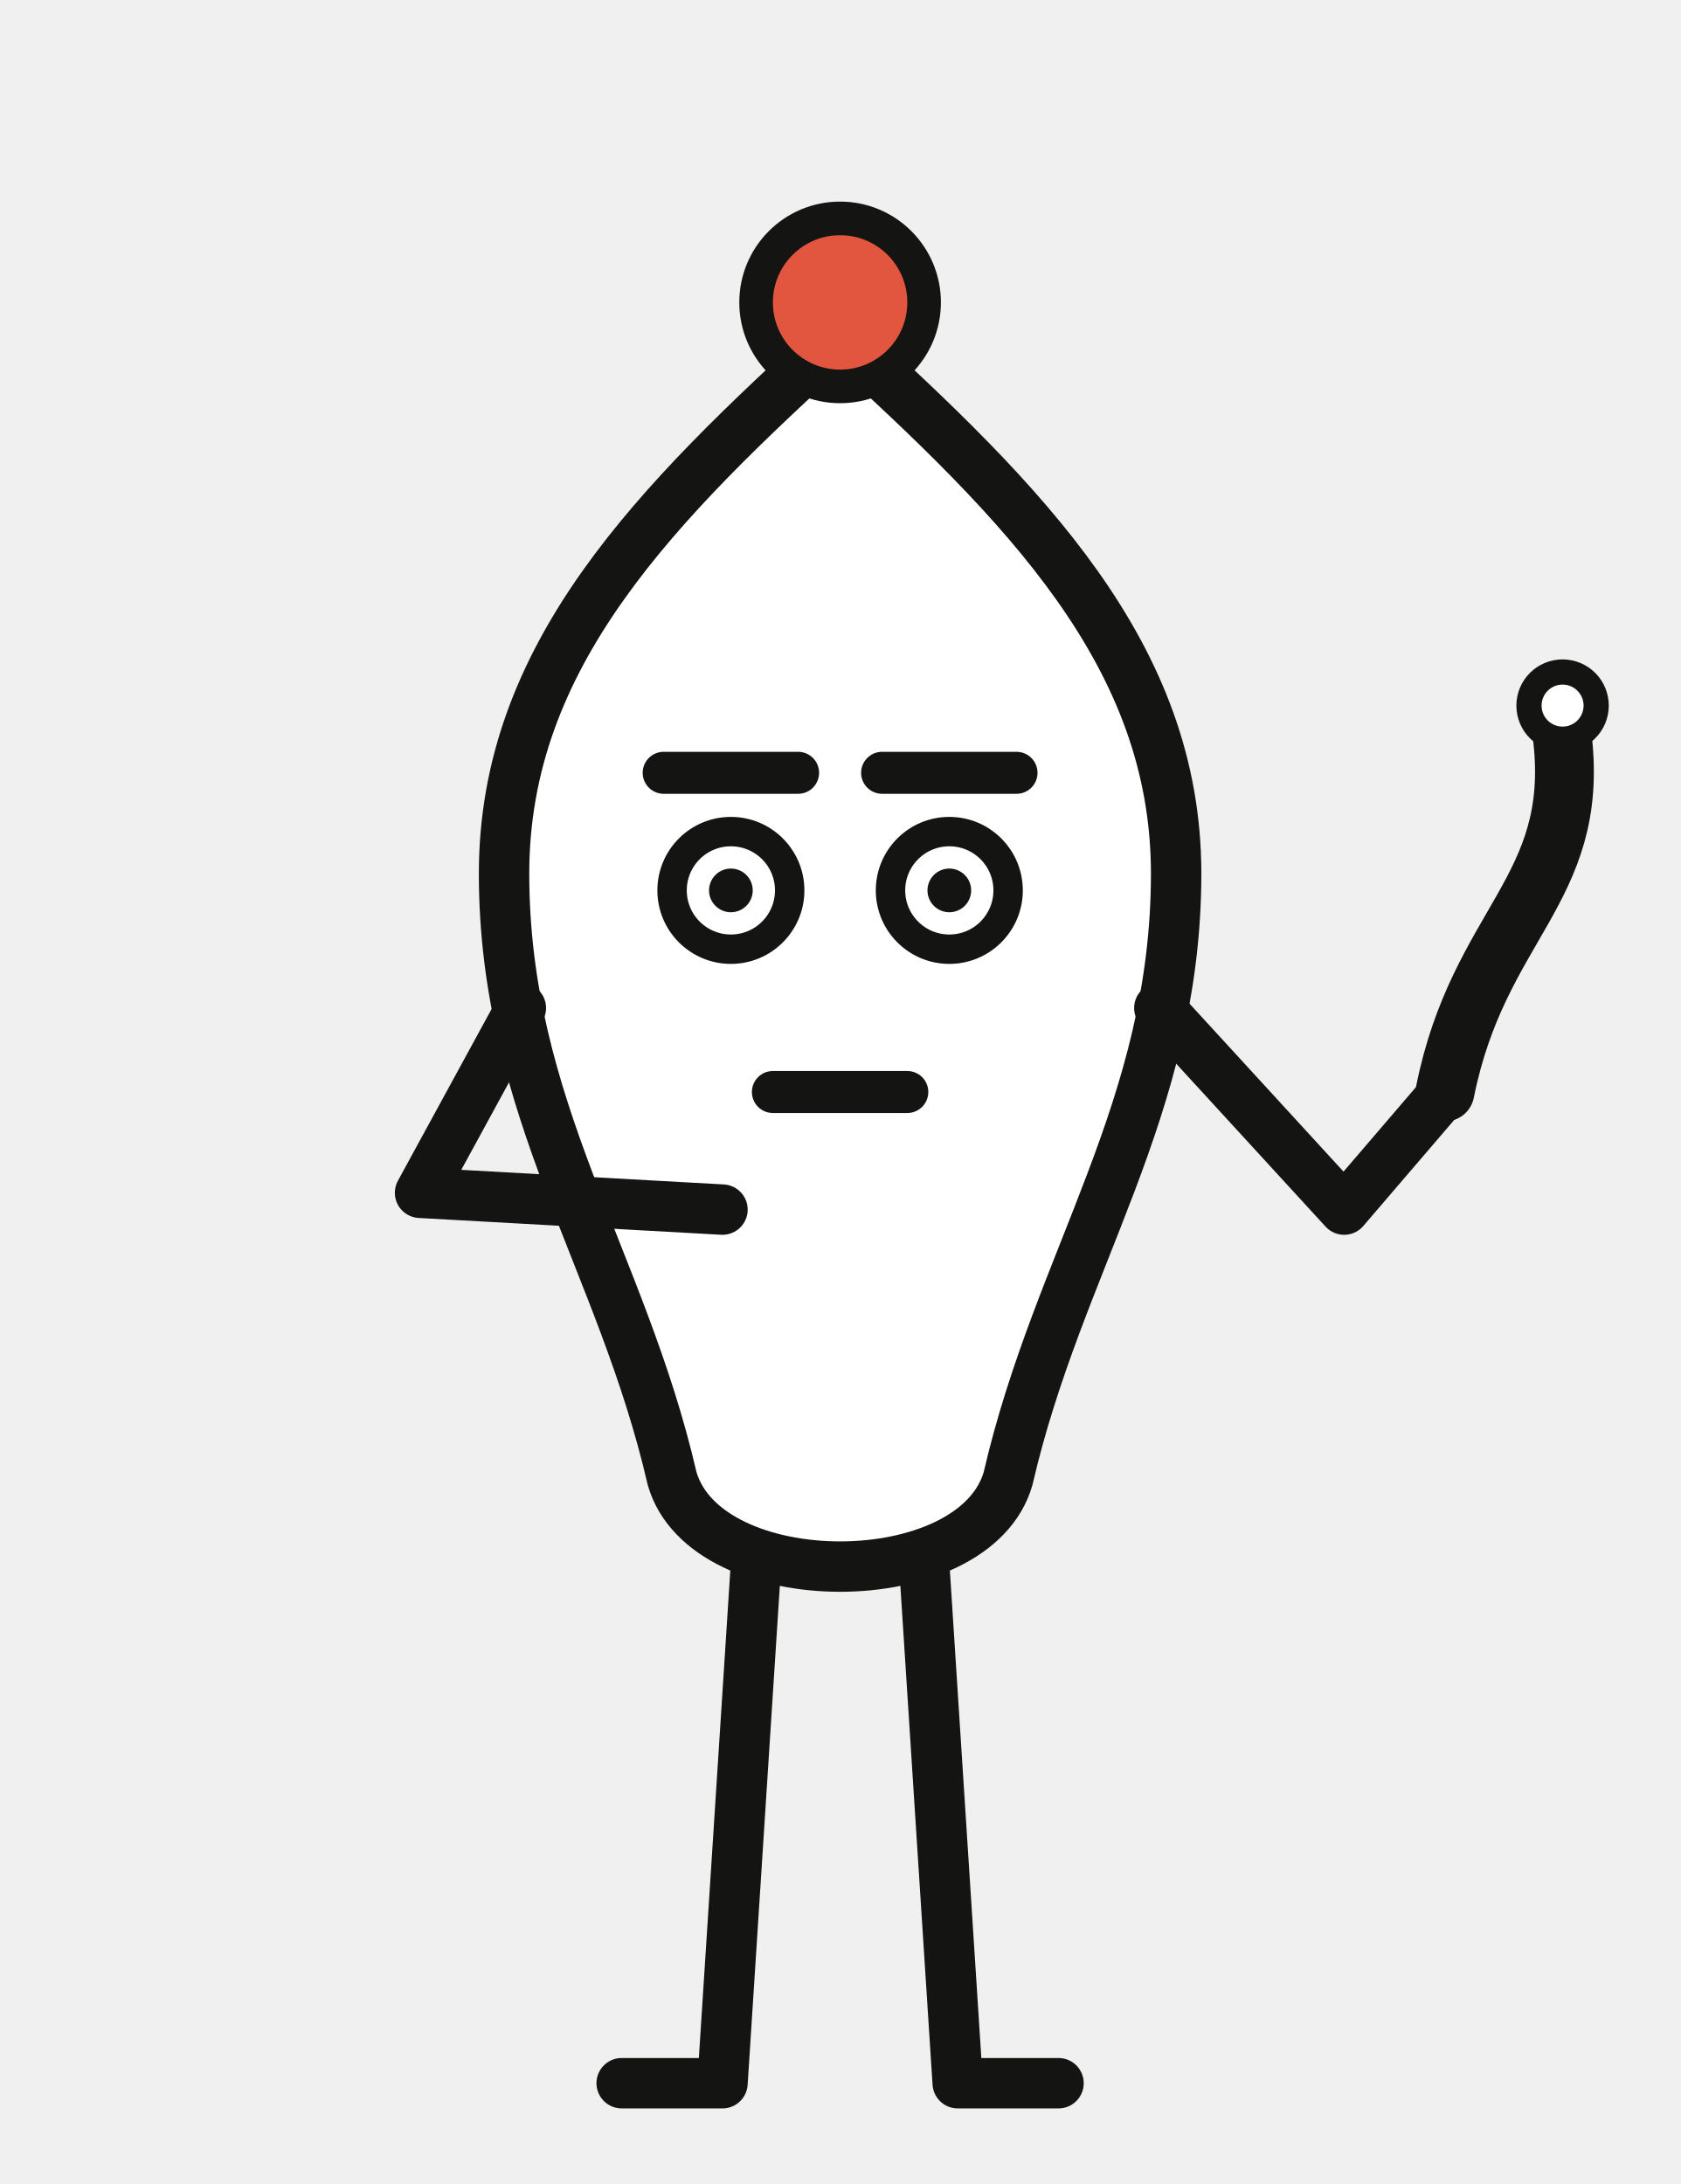
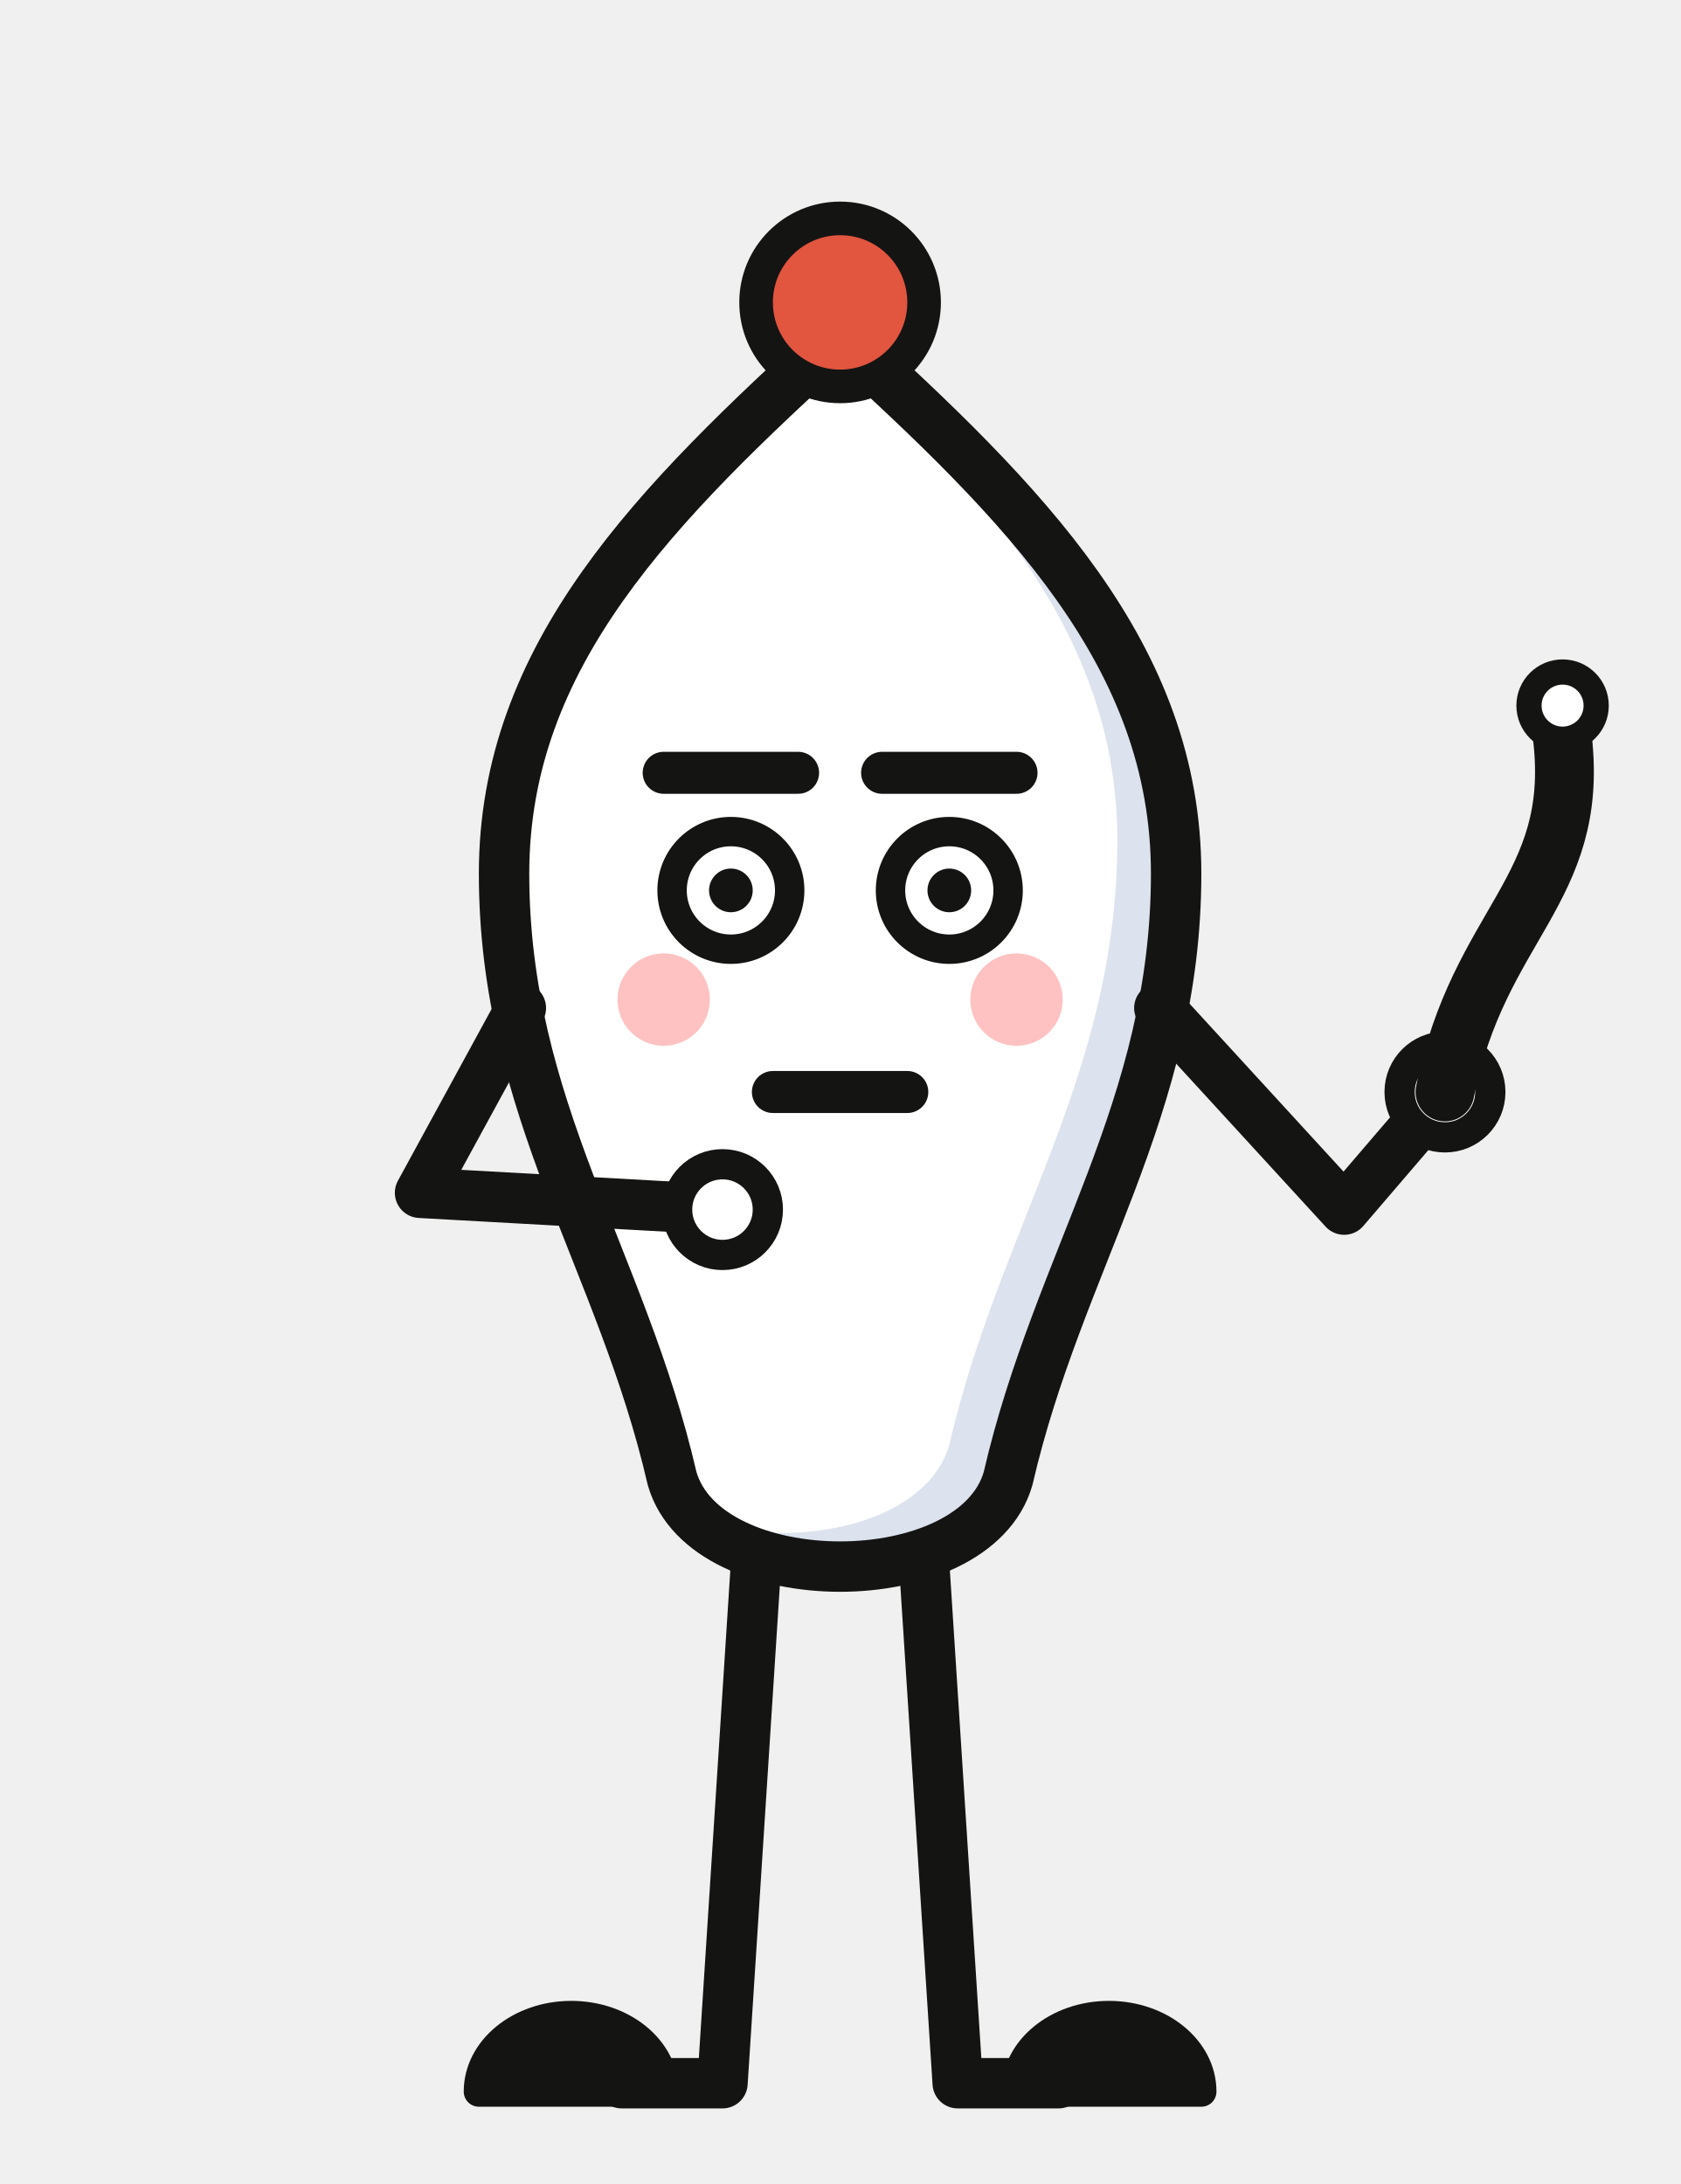
<svg xmlns="http://www.w3.org/2000/svg" viewBox="0 0 200 260" role="img" aria-label="La canine">
  <g fill="none" stroke="#141413" stroke-width="6" stroke-linecap="round" stroke-linejoin="round">
-     <path d="M90 186 L86 248 L74 248" />
-     <path d="M110 186 L114 248 L126 248" />
-     <path d="M100 40 C122 60 140 78 140 104 C140 132 126 150 120 176 C116 190 84 190 80 176 C74 150 60 132 60 104 C60 78 78 60 100 40 Z" fill="#FFFFFF" />
+     <defs>
+       <marker id="dc-main-16" markerUnits="userSpaceOnUse" markerWidth="60" markerHeight="40" refX="30" refY="20" viewBox="0 0 60 40" overflow="visible">
+         <circle cx="30" cy="20" r="5.4" fill="#FFFFFF" stroke="#141413" stroke-width="3.6" />
+       </marker>
+       <marker id="dc-pied-16G" markerUnits="userSpaceOnUse" markerWidth="60" markerHeight="40" refX="30" refY="20" viewBox="0 0 60 40" overflow="visible">
+         <path d="M13 21 A11 9 0 0 1 35 21 Z" fill="#141413" stroke="#141413" stroke-width="3.6" stroke-linejoin="round" />
+       </marker>
+       <marker id="dc-pied-16D" markerUnits="userSpaceOnUse" markerWidth="60" markerHeight="40" refX="30" refY="20" viewBox="0 0 60 40" overflow="visible">
+         <path d="M25 21 A11 9 0 0 1 47 21 Z" fill="#141413" stroke="#141413" stroke-width="3.6" stroke-linejoin="round" />
+       </marker>
+     </defs>
+     <path d="M90 186 L86 248 L74 248" marker-end="url(#dc-pied-16G)" />
+     <path d="M110 186 L114 248 L126 248" marker-end="url(#dc-pied-16D)" />
+     <defs>
+       <clipPath id="dc-corps-16">
+         <path d="M100 40 C122 60 140 78 140 104 C140 132 126 150 120 176 C116 190 84 190 80 176 C74 150 60 132 60 104 C60 78 78 60 100 40 Z" transform="translate(7 4)" />
+       </clipPath>
+     </defs>
+     <path d="M100 40 C122 60 140 78 140 104 C140 132 126 150 120 176 C116 190 84 190 80 176 C74 150 60 132 60 104 C60 78 78 60 100 40 Z" fill="#DCE3EE" stroke="none" />
+     <path d="M100 40 C122 60 140 78 140 104 C140 132 126 150 120 176 C116 190 84 190 80 176 C74 150 60 132 60 104 C60 78 78 60 100 40 Z" fill="#FFFFFF" stroke="none" transform="translate(-7 -4)" clip-path="url(#dc-corps-16)" />
+     <path d="M100 40 C122 60 140 78 140 104 C140 132 126 150 120 176 C116 190 84 190 80 176 C74 150 60 132 60 104 C60 78 78 60 100 40 Z" />
    <circle cx="100" cy="36" r="10" fill="#E2553F" stroke-width="4" />
-     <path d="M62 120 L50 142 L86 144" />
-     <path d="M138 120 L160 144 L172 130" />
+     <path d="M62 120 L50 142 L86 144" marker-end="url(#dc-main-16)" />
+     <path d="M138 120 L160 144 L172 130" marker-end="url(#dc-main-16)" />
+     <circle cx="79" cy="119" r="5.5" fill="#FF9A9A" stroke="none" opacity="0.6" />
+     <circle cx="121" cy="119" r="5.5" fill="#FF9A9A" stroke="none" opacity="0.6" />
    <g stroke-width="5">
      <path transform="translate(87 92) scale(1)" d="M-8 0 L8 0" />
      <path transform="translate(113 92) scale(1)" d="M-8 0 L8 0" />
      <g transform="translate(87 106) scale(1)">
        <circle r="7" fill="#FFFFFF" stroke-width="3.5" />
        <circle r="2.6" fill="#141413" stroke="none" />
      </g>
      <g transform="translate(113 106) scale(1)">
        <circle r="7" fill="#FFFFFF" stroke-width="3.5" />
        <circle r="2.6" fill="#141413" stroke="none" />
      </g>
      <path transform="translate(100 130) scale(1)" d="M-8 0 L8 0" />
    </g>
    <path d="M172 130 C176 110 188 106 186 88" stroke-width="7" />
    <circle cx="186" cy="84" r="4" fill="#FFFFFF" stroke-width="3" />
  </g>
</svg>
